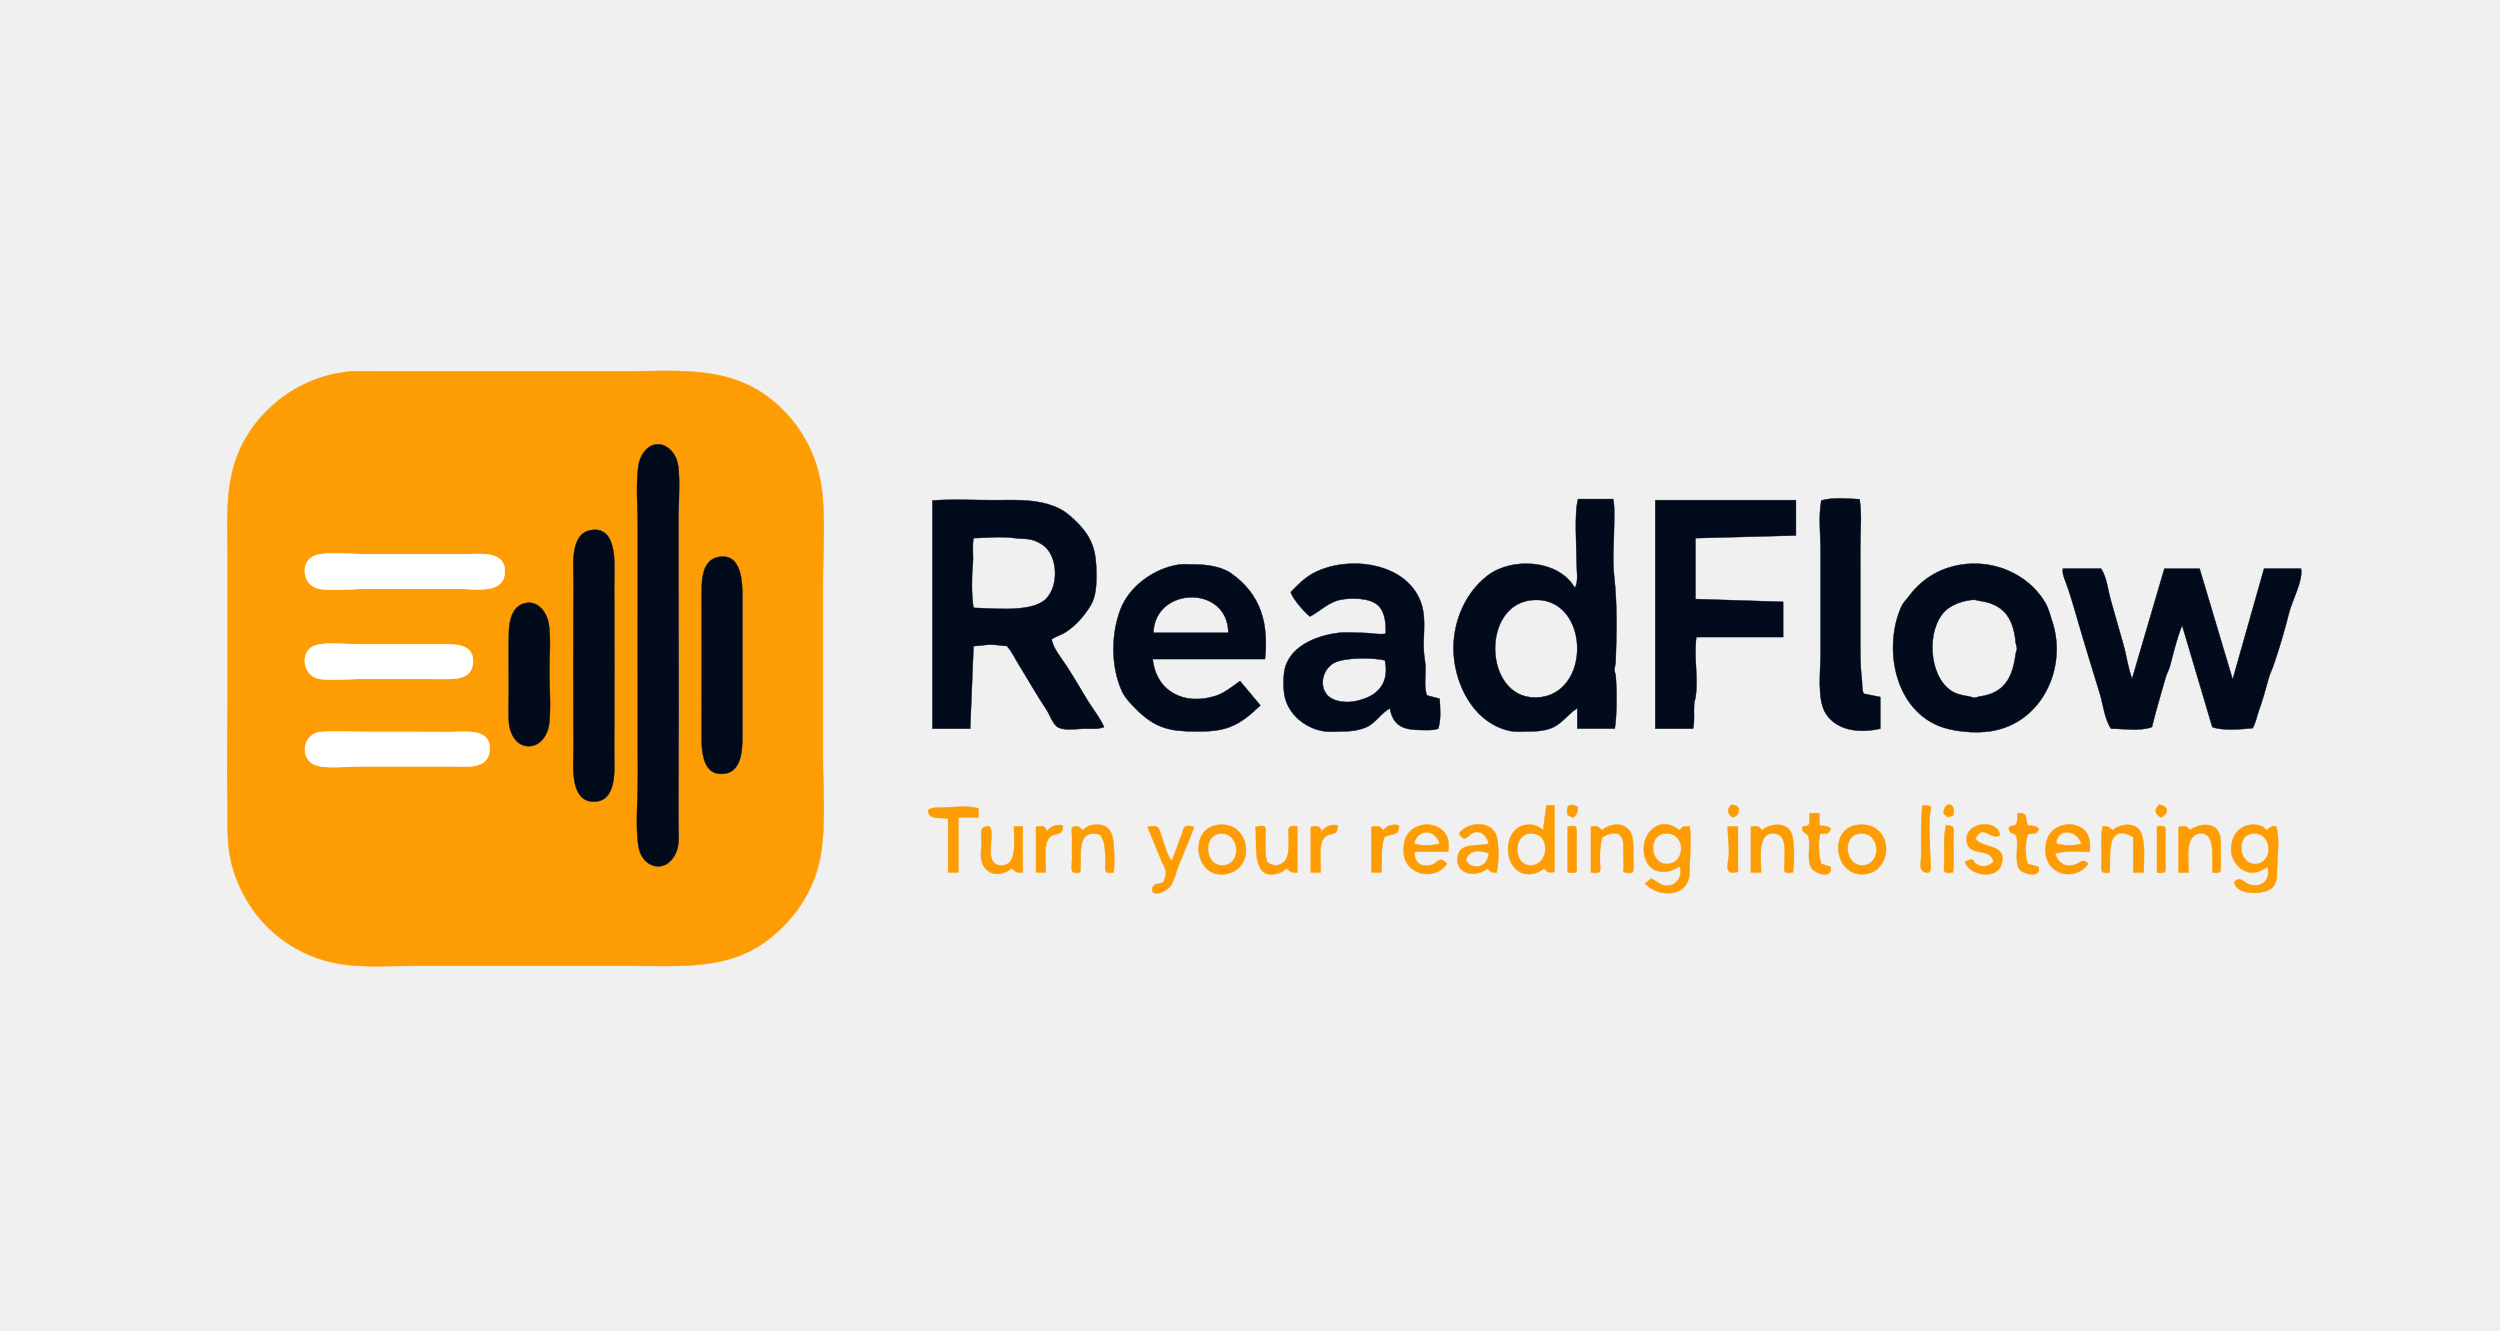
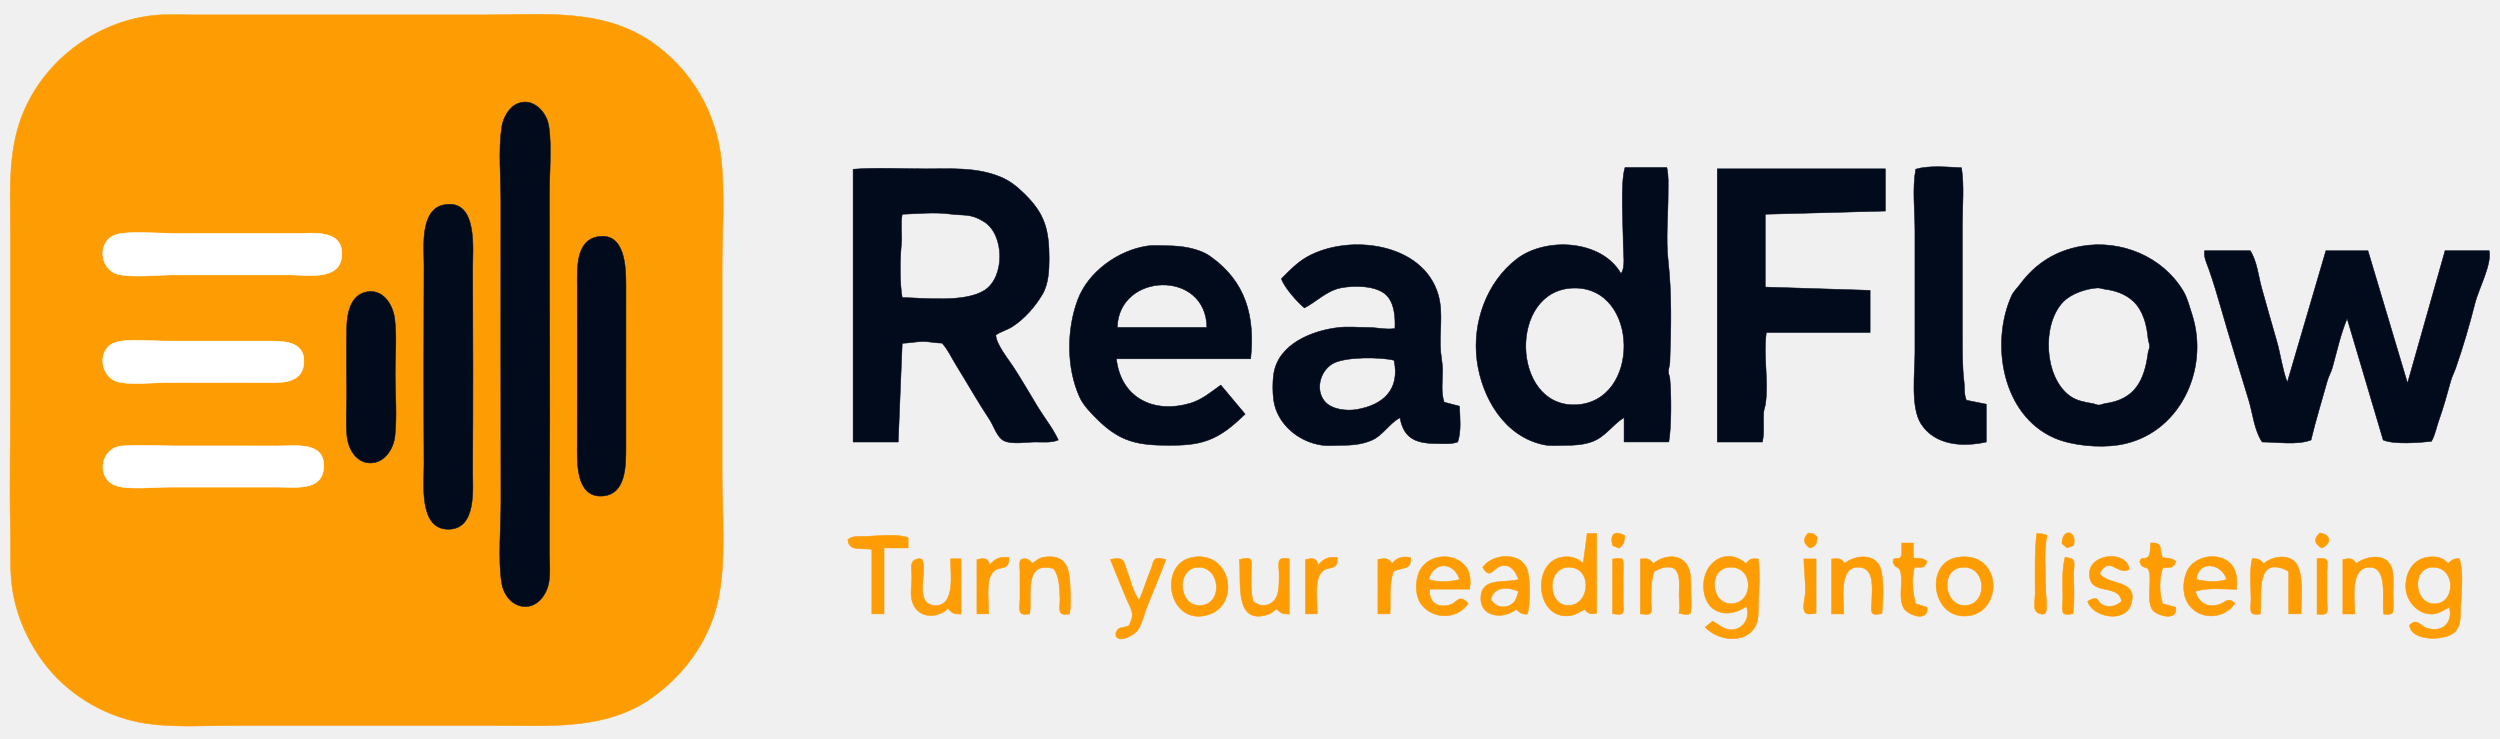
- <svg xmlns="http://www.w3.org/2000/svg" viewBox="0 0 1501 799" width="1501" height="799">
+ <svg xmlns="http://www.w3.org/2000/svg" viewBox="131.39 215.51 1255.55 370.88">
  <path d="M207.61 223.34C214.47 222.53 221.6 222.97 228.5 222.97C240.5 222.97 252.5 222.97 264.5 222.97C301.5 222.97 338.5 222.97 375.5 222.97C404.13 222.97 433.97 219.51 458.78 236.69C478.54 250.38 491.05 271.71 493.63 295.6C495.54 313.33 494.06 332.6 494.06 350.5C494.06 384.83 494.06 419.17 494.06 453.5C494.06 473.04 496.04 495.8 492.46 514.87C488.55 535.63 476.17 553.41 459.19 565.66C436 582.39 407.56 579.87 380.5 579.87C336.5 579.87 292.5 579.87 248.5 579.87C234.29 579.87 219.61 580.92 205.5 578.95C186.05 576.24 167.37 565.78 155.05 550.43C145.29 538.26 138.63 523.11 137.16 507.5C136.34 498.85 136.87 490.16 136.65 481.5C136.09 459.21 136.66 436.82 136.66 414.5C136.66 387.5 136.66 360.5 136.66 333.5C136.66 315.79 135.39 297.78 140.16 280.55C148.6 250.07 176.39 227.05 207.61 223.34ZM391.77 267.35C386.95 269.09 383.98 274.82 383.31 279.56C381.63 291.49 382.94 304.46 382.93 316.5C382.9 366.83 382.88 417.17 382.97 467.5C382.99 479.88 381.42 496.51 383.34 508.37C384.33 514.46 388.86 520.3 395.5 520.15C401.6 520.01 405.88 514.05 406.97 508.48C407.9 503.67 407.35 498.39 407.35 493.5C407.35 484.17 407.31 474.83 407.38 465.5C407.72 413.84 407.27 362.16 407.35 310.5C407.36 302.18 408.93 282.36 406.1 275.46C403.79 269.83 398.16 265.05 391.77 267.35ZM354.66 318.31C341.89 320.52 344.38 340.36 344.34 349.5C344.17 382.49 344.14 415.51 344.33 448.5C344.38 457.97 341.48 481.31 356.5 481.32C371.04 481.33 368.72 460.74 368.77 451.5C368.98 417.84 368.93 384.16 368.78 350.5C368.74 340.98 371.57 315.39 354.66 318.31ZM189.75 333.33C180.15 336.26 181.18 350.65 190.46 353.2C197.47 355.12 210.8 353.55 218.5 353.55C238.17 353.55 257.83 353.52 277.5 353.57C285.57 353.59 301.82 356.49 302.97 344.5C304.33 330.37 288.6 332.76 279.5 332.75C259.17 332.71 238.83 332.78 218.5 332.75C211.34 332.74 195.94 331.44 189.75 333.33ZM431.7 334.37C420.26 336.26 421.3 351.11 421.29 359.5C421.27 385.83 421.36 412.17 421.28 438.5C421.26 446.98 420.29 465.06 433.47 464.66C445.9 464.28 445.73 449.23 445.74 440.5C445.77 413.17 445.78 385.83 445.75 358.5C445.74 349.7 445.38 332.11 431.7 334.37ZM314.69 362.29C307.33 364.26 305.67 373.11 305.54 379.5C305.31 391.16 305.48 402.84 305.5 414.5C305.51 421.09 304.99 427.94 305.63 434.5C306.25 440.89 310.23 448.08 317.5 448.03C324.63 447.97 329.07 440.88 329.74 434.47C330.81 424.36 329.9 413.66 329.87 403.5C329.85 394.36 330.74 384.73 329.63 375.65C328.71 368.13 323.35 359.98 314.69 362.29ZM189.77 387.37C180 390.15 181.33 404.54 190.39 407.22C196.18 408.93 208.06 407.66 214.5 407.64C230.83 407.58 247.17 407.66 263.5 407.65C270.94 407.64 282.82 408.85 283.9 398.49C285.19 386.18 272.83 386.83 264.5 386.83C247.83 386.83 231.17 386.84 214.5 386.82C207.91 386.81 195.72 385.67 189.77 387.37ZM192.71 439.48C181.73 440.21 179.25 456.05 189.96 459.52C196.17 461.53 209.51 460.15 216.5 460.14C234.83 460.12 253.17 460.14 271.5 460.14C279.71 460.14 293.13 462.17 293.94 450.5C294.87 437.15 280.13 439.49 271.5 439.48C254.17 439.45 236.83 439.48 219.5 439.46C210.63 439.45 201.55 438.9 192.71 439.48ZM928.5 483.43C930.09 483.43 931.68 483.43 933.27 483.43C933.27 496.79 933.27 510.14 933.27 523.5C929.67 524.11 929.18 523.7 927.07 521.5C924.96 522.92 922.81 524.19 920.26 524.62C901.16 527.89 899.86 492.38 920.44 495.3C922.8 495.63 924.63 496.91 926.5 498.26C927.17 493.32 927.83 488.38 928.5 483.43ZM947.38 484.5C947.17 487.6 946.97 488.91 944.5 490.83C943.42 490.38 942.34 489.94 941.27 489.5C939.85 484.17 942.02 481.52 947.38 484.5ZM1039.5 483.21C1042.09 483.4 1042.57 483.44 1044.1 485.5C1043.7 488.67 1043.51 489.59 1040.5 490.77C1037.05 488.63 1036.66 486.15 1039.5 483.21ZM1159.5 484.47C1157.63 491.89 1158.83 504.53 1158.82 512.5C1158.82 515.19 1159.92 520.85 1158.66 523.23C1157.82 524.81 1158.7 522.57 1157.5 523.99C1151.41 523.52 1153.48 518.87 1153.48 513.5C1153.47 503.57 1153.16 493.37 1154.23 483.5C1156.46 483.63 1157.74 483.4 1159.5 484.47ZM1172.76 489.5C1171.67 489.89 1170.59 490.27 1169.5 490.66C1168.65 489.94 1167.79 489.22 1166.94 488.5C1167.12 480.26 1174.83 482.05 1172.76 489.5ZM1296.5 483.14C1302.08 483.96 1302.44 488.31 1297.5 490.76C1293.72 488.74 1293.21 486.05 1296.5 483.14ZM587.47 485.5C587.47 487.24 587.47 488.98 587.47 490.71C583.43 490.71 579.4 490.71 575.37 490.71C575.37 501.75 575.37 512.79 575.37 523.82C573.33 523.82 571.28 523.82 569.24 523.82C569.24 513.05 569.24 502.27 569.24 491.5C564.29 490.38 557.66 492.85 557.2 486.5C559.57 484.52 562.44 484.97 565.5 484.91C572.2 484.78 581.29 483.3 587.47 485.5ZM1086.5 488.22C1088.44 488.22 1090.38 488.22 1092.32 488.22C1092.32 490.72 1092.32 493.21 1092.32 495.71C1095.56 496.02 1096.92 495.57 1099.23 497.5C1097.86 501.32 1096.73 500.14 1092.84 500.5C1091.48 505.78 1091.86 513.46 1093.5 518.7C1095.4 519.3 1097.3 519.9 1099.21 520.5C1099.11 521.42 1099.38 522.43 1098.91 523.3C1096.82 527.17 1089.08 523.77 1087.52 520.98C1084.53 515.65 1087.33 508.25 1085.84 502.55C1085.04 499.48 1083.18 501.53 1081.98 497.5C1083.57 496.02 1080.88 497.34 1082.72 496.23C1083.75 495.61 1085.07 496.42 1085.91 495.29C1086.91 493.95 1086.27 489.92 1086.5 488.22ZM1211.5 488.15C1218.08 488.1 1215.49 490.61 1217.43 495.5C1220.55 496.1 1221.89 495.52 1224.12 497.5C1222.85 501.41 1221.27 500.12 1217.5 500.86C1215.78 506.29 1215.69 513.26 1217.5 518.71C1219.71 519.3 1221.92 519.9 1224.13 520.5C1224.04 521.4 1224.32 522.46 1223.86 523.3C1222 526.76 1214.39 524.33 1212.54 521.97C1209.26 517.79 1212.08 507.69 1210.73 502.56C1209.77 498.94 1207.39 502.18 1205.99 497.5C1206.34 497.16 1206.31 496.49 1206.72 496.23C1207.9 495.48 1209.45 496.27 1210.42 494.94C1211.55 493.39 1211.14 490.01 1211.5 488.15ZM638.12 495.5C638.29 503.77 632.27 498.05 628.97 504.54C626.75 508.9 627.95 518.77 627.91 523.8C625.95 523.8 623.98 523.8 622.02 523.8C622.02 514.7 622.02 505.6 622.02 496.5C625.64 495.8 627.35 495.44 628.5 499.24C631.03 495.84 634 494.93 638.12 495.5ZM668.5 523.94C667.22 523.94 665 524.46 664.08 523.27C663.05 521.96 663.82 518.11 663.75 516.5C663.51 511.51 663.66 505.13 660.5 501.11C645.09 496.82 649.94 515.33 648.5 523.88C647.19 523.91 644.97 524.46 643.99 523.27C642.94 521.99 643.64 518.08 643.64 516.5C643.64 511.83 643.64 507.17 643.64 502.5C643.65 501.05 643.08 497.96 644 496.73C645.09 495.26 644.1 497.22 645.5 496.04C648.27 496.28 648.4 496.95 650.02 498.5C651.76 497.03 653.22 495.71 655.56 495.36C667.68 493.53 668.62 501.98 668.88 511.5C668.99 515.63 669.26 519.92 668.5 523.94ZM730.57 495.36C750.14 492.17 754.69 520.28 737.2 524.54C717.78 529.28 712.88 498.25 730.57 495.36ZM803.1 495.5C803.31 503.72 797.27 498.1 794 504.56C791.81 508.87 792.97 518.83 792.96 523.81C790.99 523.81 789.01 523.81 787.03 523.81C787.03 514.71 787.03 505.6 787.03 496.5C790.74 495.78 792.4 495.45 793.5 499.34C796.1 495.94 798.91 494.95 803.1 495.5ZM839.91 495.5C840.02 502.13 836.59 499.91 831.18 502.5C828.89 509.3 829.82 516.72 829.5 523.8C827.47 523.8 825.44 523.8 823.4 523.8C823.4 514.68 823.4 505.55 823.4 496.42C826.96 495.97 828.53 495.55 830.53 498.5C833.15 495.29 835.89 494.87 839.91 495.5ZM869.5 511.39C862.83 511.39 856.17 511.39 849.5 511.39C848.6 518.32 854.04 521.38 860.45 518.96C861.95 518.4 863.09 516.55 864.64 516.3C866.34 516.04 867.7 517.49 868.78 518.5C863.36 526.9 850.61 526.79 844.9 518.6C842.1 514.59 842.18 507.85 843.83 503.43C847.55 493.51 862.66 492.02 868.26 501.24C869.99 504.1 869.97 508.25 869.5 511.39ZM898.5 523.97C895.19 523.92 894.86 523.3 892.94 521.5C886.61 526.67 874.68 525.75 875.08 515.5C875.49 505.13 887.49 508.56 894.04 506.5C892.76 503.19 890.81 499.38 886.53 499.52C881.16 499.69 880.38 507.42 876 500.5C880.56 493.76 894.03 492.42 898 500.57C900.21 505.11 899.93 519.26 898.5 523.97ZM974.55 523.5C975.31 520.22 974.68 517.79 974.66 514.5C974.62 508.67 976.53 497.98 966.32 500.71C964.86 501.1 963.53 501.84 962.19 502.5C960.45 507.27 960.6 512.45 960.58 517.5C960.57 518.83 961.29 522.71 960.15 523.61C959.05 524.49 956.45 523.86 955.2 523.81C955.2 514.61 955.2 505.41 955.2 496.21C959.61 495.99 959.13 495.95 961.81 498.5C966.82 494.17 975.91 493.22 979.24 500.3C980.9 503.83 980.5 508.66 980.62 512.5C980.67 514.14 981.12 522.9 980.17 523.64C978.81 524.69 976 523.73 974.55 523.5ZM1008.21 498.5C1010.8 496.08 1010.21 495.97 1014.5 496.25C1015.37 503.69 1014.82 511.63 1014.51 519.14C1014.37 522.56 1014.7 526.45 1013.16 529.61C1008.37 539.44 993.96 537.32 987.75 530.5C989 529.49 990.25 528.47 991.5 527.46C994.36 528.95 997.06 531.69 1000.52 531.77C1007.1 531.93 1010.49 525.49 1008.5 520.05C998.75 526.76 987.5 523.44 986.93 510.5C986.4 498.3 998.04 489.77 1008.21 498.5ZM1076.5 523.73C1075.26 523.82 1072.98 524.5 1071.86 523.6C1070.74 522.7 1071.43 518.81 1071.43 517.5C1071.45 512.31 1073.1 501.68 1066.05 500.5C1054.35 498.54 1057.45 516.81 1057.39 523.84C1055.34 523.84 1053.3 523.84 1051.25 523.84C1051.25 514.64 1051.25 505.44 1051.25 496.24C1054.76 496 1056.2 495.75 1057.79 498.5C1062.62 494.36 1073.03 493.09 1075.74 500.69C1077.7 506.16 1077.17 517.98 1076.5 523.73ZM1114.7 495.4C1120.31 494.59 1125.57 495.66 1129.23 500.25C1135.73 508.39 1131.92 522.51 1121.22 524.58C1101.57 528.39 1097.17 497.94 1114.7 495.4ZM1168.5 495.31C1169.62 495.65 1172 495.77 1172.63 496.78C1173.5 498.15 1172.82 501.9 1172.82 503.5C1172.83 510.17 1173.4 517.2 1172.5 523.78C1171.28 523.85 1168.92 524.47 1167.85 523.62C1166.62 522.65 1167.39 517.96 1167.4 516.5C1167.43 509.66 1166.78 501.93 1168.5 495.31ZM1200.71 501.5C1194.79 504.75 1190.9 494.17 1185.89 503.5C1190.22 509.97 1205.64 506.06 1201.6 519.16C1198.69 528.57 1182.32 525.62 1179.86 517.5C1181.13 516.84 1182.74 515.67 1184.28 516.27C1185.12 516.61 1185.42 517.83 1186.11 518.39C1189.48 521.15 1194.05 520.3 1196.89 517.5C1195.45 508.02 1180.53 515.37 1180.75 503.5C1180.94 493.17 1199.82 491.84 1200.71 501.5ZM1254.69 511.5C1247.63 511.41 1240.81 510.5 1233.88 512.5C1235.6 518 1239.61 520.86 1245.52 519.2C1249.52 518.08 1250.01 515.03 1253.83 518.5C1248.8 526.24 1236.77 527.22 1230.93 519.55C1227.38 514.9 1227.42 508.15 1229.48 502.95C1232.84 494.47 1246.37 492.11 1252.21 499.27C1255.07 502.79 1254.93 507.22 1254.69 511.5ZM1287.03 523.81C1284.96 523.81 1282.89 523.81 1280.81 523.81C1280.81 516.71 1280.81 509.6 1280.81 502.5C1279.5 501.84 1278.12 501.08 1276.68 500.68C1263.69 497.08 1267.8 517.28 1266.5 523.94C1265.27 523.93 1263.05 524.4 1262.2 523.26C1261.23 521.96 1261.91 518.07 1261.9 516.5C1261.89 509.92 1260.97 502.35 1262.5 496.03C1266.52 496.07 1265.9 496.65 1268.41 498.5C1273.17 494.3 1283.15 493.25 1285.76 500.69C1288.22 507.7 1287.04 516.5 1287.03 523.81ZM1328.5 523.94C1327.38 517.82 1331.11 500.37 1321.51 500.39C1311.28 500.42 1314.07 517.04 1314.04 523.88C1312.04 523.88 1310.03 523.88 1308.02 523.88C1308.02 514.76 1308.02 505.63 1308.02 496.5C1311.45 495.87 1313 495.67 1314.71 498.5C1319.76 494.74 1329.95 492.88 1332.6 500.8C1333.83 504.48 1333.25 509.64 1333.27 513.5C1333.27 515.11 1333.72 522.28 1332.94 523.27C1332.02 524.43 1329.78 523.94 1328.5 523.94ZM1360.84 498.5C1362.83 496.79 1363.18 496.08 1366.5 496.02C1368.92 502.95 1367.3 514.85 1367.11 522.5C1367.02 526.08 1367.06 530.12 1364.33 532.84C1359.55 537.59 1342.09 537.76 1341.5 529.41C1342.51 528.75 1343.11 527.87 1344.48 527.91C1346.28 527.96 1348.01 530.09 1349.72 530.76C1354.77 532.75 1360.59 531.24 1361.75 525.35C1362.11 523.51 1361.84 522.28 1361.56 520.5C1358.93 521.7 1356.5 523.6 1353.47 523.87C1345.97 524.53 1339.8 517.53 1339.6 510.5C1339.35 501.85 1344.46 494.84 1353.5 495.16C1356.61 495.27 1358.86 496.15 1360.84 498.5ZM593.5 496.04C594.63 497.44 593.83 495.27 594.59 496.79C597.29 502.18 590.3 518.8 600.62 519.59C611.48 520.42 608.69 503.12 608.76 496.15C610.52 496.15 612.28 496.15 614.04 496.15C614.04 505.41 614.04 514.67 614.04 523.93C610.22 523.95 609.66 523.5 607.5 521.1C602.55 525.91 593.65 526.37 590.18 519.3C588.21 515.27 589.12 510.77 589.31 506.5C589.55 501.05 587.26 496.49 593.5 496.04ZM703.5 516.94C705.79 511.77 707.3 506.26 709.54 501.06C710.07 499.81 710.44 496.93 711.69 496.24C713.17 495.43 715.45 496.22 716.92 496.5C714.02 504.42 710.65 512.18 707.53 520.02C706.02 523.82 705.21 528.06 703.07 531.6C701.6 534.05 694.33 538.49 692.04 535.29C691.42 534.43 692.11 534.46 691.73 533.5C693.23 529.74 694.68 531.33 698.5 529.66C699.04 528.09 700.02 526.19 700.04 524.5C700.07 521.7 698.18 518.86 697.15 516.35C694.46 509.74 691.65 503.14 689.04 496.5C690.81 496.17 693.16 495.49 694.86 496.64C696.33 497.64 696.77 500.54 697.39 502.12C699.23 506.83 700.38 513.01 703.5 516.94ZM760.75 517.5C762.92 519.09 764.92 520.06 767.7 519.31C774.5 517.46 773.69 509.11 773.79 503.5C773.81 501.92 773.1 498.03 774.11 496.73C775.04 495.53 777.6 496.07 778.9 496.08C778.9 505.36 778.9 514.64 778.9 523.92C775.32 523.93 774.75 523.49 772.5 521.32C770.92 522.63 769.69 523.69 767.69 524.29C750.55 529.39 755.11 505.96 753.76 496.5C755.15 496.27 757.9 495.33 759.22 496.31C760.49 497.26 759.78 501.08 759.78 502.5C759.78 507.4 759.38 512.78 760.75 517.5ZM941.26 496.28C942.52 496.19 945.01 495.48 946.15 496.39C947.01 497.07 946.59 504.08 946.58 505.5C946.57 509.83 946.62 514.17 946.6 518.5C946.6 519.66 947.15 522.79 946.14 523.59C945.01 524.49 942.52 523.81 941.26 523.74C941.26 514.58 941.26 505.43 941.26 496.28ZM1043.46 496.22C1043.46 505.32 1043.46 514.41 1043.46 523.5C1041.89 523.7 1038.5 524.63 1037.59 522.5C1036.6 520.17 1037.91 515.94 1038.03 513.5C1038.32 507.7 1037.35 502.01 1037.31 496.22C1039.36 496.22 1041.41 496.22 1043.46 496.22ZM1295.06 496.05C1296.33 496.05 1298.91 495.51 1299.81 496.73C1300.65 497.88 1300.05 501.13 1300.05 502.5C1300.04 507.5 1300.06 512.5 1300.06 517.5C1300.06 518.87 1300.66 522.12 1299.82 523.27C1298.92 524.49 1296.34 523.96 1295.06 523.96C1295.06 514.66 1295.06 505.35 1295.06 496.05ZM732.68 500.43C721.73 501.25 723.25 521.15 735.12 519.52C745.93 518.05 744.08 499.58 732.68 500.43ZM864.45 506.5C861.51 497.57 851.53 497.2 848.87 506.5C853.52 508.04 859.73 507.84 864.45 506.5ZM918.66 500.43C908.05 501.1 908.52 520.07 919.39 519.58C930.43 519.07 931.18 499.64 918.66 500.43ZM999.7 500.43C988.91 501.31 990.69 519.57 1001.44 518.69C1012.54 517.77 1012.18 499.4 999.7 500.43ZM1116.73 500.44C1105.32 501.4 1107.7 520.87 1119.18 519.54C1129.91 518.29 1129.04 499.4 1116.73 500.44ZM1249.65 506.5C1247.07 497.95 1234.99 496.96 1234.53 506.5C1239 507.74 1245.31 508.05 1249.65 506.5ZM1352.64 500.43C1342.03 501.13 1343.89 520.43 1355.39 518.64C1365.01 517.14 1364.42 499.65 1352.64 500.43ZM894.05 512.5C888.85 510.14 881.64 510.02 880.12 516.5C882.32 520.64 888.04 521.7 891.6 518.08C892.98 516.68 893.39 514.29 894.05 512.5Z" fill="#fe9c03" fill-rule="evenodd" stroke="#fe9c03" stroke-width="0.25" stroke-linejoin="round" />
  <path d="M391.77 267.35C398.16 265.05 403.79 269.83 406.1 275.46C408.93 282.36 407.36 302.18 407.35 310.5C407.27 362.16 407.72 413.84 407.38 465.5C407.31 474.83 407.35 484.17 407.35 493.5C407.35 498.39 407.9 503.67 406.97 508.48C405.88 514.05 401.6 520.01 395.5 520.15C388.86 520.3 384.33 514.46 383.34 508.37C381.42 496.51 382.99 479.88 382.97 467.5C382.88 417.17 382.9 366.83 382.93 316.5C382.94 304.46 381.63 291.49 383.31 279.56C383.98 274.82 386.95 269.09 391.77 267.35ZM631.5 383.78C631.77 388.55 637.73 395.8 640.48 400.03C644.71 406.53 648.56 413.29 652.59 419.9C655.94 425.4 660.25 430.69 662.89 436.5C659.37 437.95 655.41 437.5 651.5 437.5C646.95 437.5 639.88 438.83 635.71 436.93C632.16 435.32 630.36 429.2 628.33 426.15C622.43 417.3 617.2 407.94 611.58 398.91C609.2 395.09 607.56 391.18 604.5 387.84C601.19 387.84 597.69 386.94 594.52 387.03C591.38 387.13 587.86 387.82 584.5 387.93C583.83 404.45 583.17 420.98 582.5 437.5C574.95 437.5 567.4 437.5 559.84 437.5C559.84 391.83 559.84 346.17 559.84 300.5C571.94 299.57 584.36 300.3 596.5 300.3C609.18 300.3 621.4 299.42 633.34 304.14C638.39 306.14 641.95 309.02 645.76 312.73C656.22 322.93 658.3 330.94 658.3 345.5C658.3 351.24 657.96 358.27 654.9 363.37C651.18 369.59 646.09 375.45 639.96 379.47C637.28 381.23 634.07 381.99 631.5 383.78ZM947.5 299.63C954.5 299.63 961.5 299.63 968.5 299.63C969.47 303.8 969.17 308.16 969.17 312.5C969.17 323.6 967.96 335.45 969.19 346.47C971.04 363.02 970.63 380.76 970.03 397.5C969.97 399.15 969.27 400.8 969.31 402.37C969.34 403.36 969.92 404.47 970.02 405.5C970.79 413.38 970.86 429.9 969.5 437.45C962.01 437.45 954.52 437.45 947.03 437.45C947.03 433.37 947.03 429.29 947.03 425.21C941.15 428.79 937.67 435.01 930.81 437.4C926.39 438.95 922.14 439.17 917.5 439.17C913.96 439.17 910.11 439.59 906.64 438.86C886.82 434.7 875.53 415.04 873.14 396.47C870.71 377.65 877.93 357.3 893.08 345.62C907.63 334.4 935.77 335.87 945.5 352.93C947.85 349.6 946.61 342.76 946.61 338.5C946.61 329.04 945.06 307.51 947.5 299.63ZM1078.27 300.3C1078.27 307.37 1078.27 314.43 1078.27 321.5C1058.16 322.04 1038.05 322.57 1017.94 323.11C1017.94 335.3 1017.94 347.49 1017.94 359.68C1035.5 360.23 1053.05 360.78 1070.6 361.33C1070.6 368.38 1070.6 375.43 1070.6 382.48C1053.23 382.48 1035.87 382.48 1018.5 382.48C1016.82 394.31 1019.76 406.68 1018.04 418.48C1017.83 419.9 1017.28 421.03 1017.17 422.5C1016.79 427.56 1017.6 432.56 1016.5 437.5C1008.95 437.5 1001.4 437.5 993.84 437.5C993.84 391.77 993.84 346.04 993.84 300.3C1021.99 300.3 1050.13 300.3 1078.27 300.3ZM1093.5 300.48C1100.43 298.47 1109.22 299.43 1116.5 299.74C1117.94 308.99 1116.93 319.1 1116.93 328.5C1116.93 346.5 1116.9 364.5 1116.94 382.5C1116.96 390.9 1116.81 399.28 1117.81 407.54C1118.21 410.77 1117.65 413.4 1118.95 416.5C1122.28 417.17 1125.61 417.83 1128.94 418.5C1128.94 424.83 1128.94 431.17 1128.94 437.5C1117.3 440.09 1103.18 439.32 1096.17 428.35C1090.78 419.91 1093.11 402.38 1093.11 392.5C1093.11 372.17 1093.11 351.83 1093.11 331.5C1093.11 321.51 1091.72 310.3 1093.5 300.48ZM354.66 318.31C371.57 315.39 368.74 340.98 368.78 350.5C368.93 384.16 368.98 417.84 368.77 451.5C368.72 460.74 371.04 481.33 356.5 481.32C341.48 481.31 344.38 457.97 344.33 448.5C344.14 415.51 344.17 382.49 344.34 349.5C344.38 340.36 341.89 320.52 354.66 318.31ZM584.5 364.93C595.91 365.2 616.02 367.53 625.81 361.31C636.18 354.73 635.96 333.33 625.59 326.87C618.79 322.62 615.78 323.95 608.52 323C600.29 321.92 592.73 322.9 584.5 323.11C583.6 328.16 584.55 333.38 584.06 338.5C583.36 345.8 583.22 357.71 584.5 364.93ZM431.7 334.37C445.38 332.11 445.74 349.7 445.75 358.5C445.78 385.83 445.77 413.17 445.74 440.5C445.73 449.23 445.9 464.28 433.47 464.66C420.29 465.06 421.26 446.98 421.28 438.5C421.36 412.17 421.27 385.83 421.29 359.5C421.3 351.11 420.26 336.26 431.7 334.37ZM759.5 395.71C737.02 395.71 714.55 395.71 692.07 395.71C694.34 415.64 711.22 423.51 729.41 417.95C735.14 416.2 739.74 412.29 744.5 408.89C748.58 413.76 752.65 418.63 756.73 423.5C751.09 428.85 745.61 433.81 738.2 436.56C731.81 438.93 725.22 439.17 718.5 439.17C702.63 439.17 693.86 437.39 682.43 426.06C679.22 422.87 675.49 419.11 673.59 414.93C666.93 400.26 667.03 381.11 672.63 366.11C677.91 351.95 692.98 341.24 707.54 339.04C710.75 338.55 714.26 338.93 717.5 338.93C724.46 338.93 733.35 340.1 739.26 344.29C757.19 357.01 761.73 374.39 759.5 395.71ZM856.7 417.5C859.26 418.17 861.81 418.83 864.36 419.5C864.63 425.33 865.32 432.05 863.5 437.5C860.29 438.64 856.9 438.3 853.5 438.3C843.27 438.3 836.44 436.34 834.5 425.32C829.08 428.11 825.99 434.2 820.23 436.66C815.16 438.83 809.93 439.17 804.5 439.17C801.57 439.17 798.41 439.5 795.5 439.12C783.77 437.6 772.73 428.55 771.03 416.48C770.49 412.65 770.48 407.35 771.03 403.52C773.22 388.28 790.29 381.55 803.5 380C808.36 379.43 813.6 379.97 818.5 379.97C823.09 379.97 827.48 381.2 831.94 380.5C832.17 375.15 831.81 367.88 827.7 363.78C822.63 358.71 811.02 358.83 804.65 360.13C797.59 361.58 792.6 366.98 786.5 370.17C783.01 367.32 776.21 359.65 774.93 355.5C778.96 351.42 782.9 347.29 787.93 344.47C808.82 332.77 846.31 337.36 853.76 363.72C856.39 373.04 854.07 382.94 854.98 392.5C855.27 395.58 855.89 398.31 855.89 401.5C855.89 406.62 854.99 412.66 856.7 417.5ZM1176.66 339.16C1196.47 335.69 1217.43 344.28 1227.86 361.66C1229.96 365.16 1230.98 369.45 1232.23 373.28C1241.31 401.12 1225.87 434.18 1195.45 438.98C1185.81 440.5 1172.03 439.38 1163.06 435.43C1136.88 423.92 1130.92 388 1141.62 364.1C1142.59 361.92 1144.47 360.2 1145.87 358.32C1153.64 347.84 1163.78 341.42 1176.66 339.16ZM1261.5 341.41C1264.95 346.75 1265.57 354.17 1267.28 360.26C1269.75 369.06 1272.24 377.92 1274.79 386.7C1276.78 393.53 1277.58 400.84 1280.11 407.5C1286.57 385.47 1293.04 363.45 1299.5 341.42C1306.54 341.42 1313.59 341.42 1320.63 341.42C1327.25 363.59 1333.88 385.76 1340.5 407.93C1346.78 385.75 1353.07 363.57 1359.35 341.39C1366.73 341.39 1374.12 341.39 1381.5 341.39C1382.94 348.32 1376.21 360.53 1374.4 367.75C1371.67 378.59 1368.42 389.69 1364.74 400.27C1363.99 402.43 1362.85 404.52 1362.25 406.71C1360.39 413.47 1358.57 420.09 1356.21 426.71C1354.93 430.28 1354.42 433.84 1352.5 437.17C1346.34 437.84 1333.75 438.84 1328.27 436.5C1322.24 416.17 1316.2 395.83 1310.17 375.5C1306.8 383.57 1305.07 391.9 1302.73 400.27C1302.12 402.47 1300.85 404.52 1300.25 406.71C1297.52 416.62 1294.4 426.53 1292.03 436.5C1285.06 439.17 1275.03 437.5 1267.5 437.5C1263.62 431.93 1262.78 423.24 1260.8 416.65C1256.08 401.02 1251.15 385.47 1246.69 369.77C1244.9 363.48 1242.9 356.89 1240.74 350.73C1239.66 347.66 1238.03 344.61 1238.59 341.41C1246.23 341.41 1253.86 341.41 1261.5 341.41ZM737.5 379.95C737.17 350.83 693.28 352.19 692.5 379.95C707.5 379.95 722.5 379.95 737.5 379.95ZM921.63 360.18C888.82 360.99 890.31 419.65 922.38 418.8C955.7 417.92 954.89 359.35 921.63 360.18ZM1184.63 360.12C1179.06 360.5 1171.61 362.93 1167.58 367.1C1156.65 378.41 1157.94 405.13 1171.06 414.45C1174.49 416.88 1178.5 417.49 1182.46 418.19C1183.48 418.36 1184.44 418.95 1185.49 418.94C1186.5 418.94 1187.52 418.32 1188.53 418.19C1203.74 416.14 1208.36 406.57 1210.22 392.55C1210.36 391.49 1210.95 390.57 1210.95 389.5C1210.96 388.17 1210.3 386.84 1210.18 385.5C1209.59 378.98 1207.8 371.52 1202.74 366.79C1198.78 363.09 1193.68 361.44 1188.54 360.76C1187.15 360.57 1186.06 360.02 1184.63 360.12ZM314.69 362.29C323.35 359.98 328.71 368.13 329.63 375.65C330.74 384.73 329.85 394.36 329.87 403.5C329.9 413.66 330.81 424.36 329.74 434.47C329.07 440.88 324.63 447.97 317.5 448.03C310.23 448.08 306.25 440.89 305.63 434.5C304.99 427.94 305.51 421.09 305.5 414.5C305.48 402.84 305.31 391.16 305.54 379.5C305.67 373.11 307.33 364.26 314.69 362.29ZM831.5 396.46C824.69 394.75 806.85 394.58 800.68 398.17C794.55 401.74 791.8 410.92 796.56 416.92C800.03 421.28 807.81 422 812.64 421.18C826.11 418.89 834.58 411.22 831.5 396.46Z" fill="#020b1c" fill-rule="evenodd" stroke="#020b1c" stroke-width="0.25" stroke-linejoin="round" />
  <path d="M189.75 333.33C195.94 331.44 211.34 332.74 218.5 332.75C238.83 332.78 259.17 332.71 279.5 332.75C288.6 332.76 304.33 330.37 302.97 344.5C301.82 356.49 285.57 353.59 277.5 353.57C257.83 353.52 238.17 353.55 218.5 353.55C210.8 353.55 197.47 355.12 190.46 353.2C181.18 350.65 180.15 336.26 189.75 333.33ZM189.77 387.37C195.72 385.67 207.91 386.81 214.5 386.82C231.17 386.84 247.83 386.83 264.5 386.83C272.83 386.83 285.19 386.18 283.9 398.49C282.82 408.85 270.94 407.64 263.5 407.65C247.17 407.66 230.83 407.58 214.5 407.64C208.06 407.66 196.18 408.93 190.39 407.22C181.33 404.54 180 390.15 189.77 387.37ZM192.71 439.48C201.55 438.9 210.63 439.45 219.5 439.46C236.83 439.48 254.17 439.45 271.5 439.48C280.13 439.49 294.87 437.15 293.94 450.5C293.13 462.17 279.71 460.14 271.5 460.14C253.17 460.14 234.83 460.12 216.5 460.14C209.51 460.15 196.17 461.53 189.96 459.52C179.25 456.05 181.73 440.21 192.71 439.48Z" fill="#ffffff" fill-rule="evenodd" stroke="#ffffff" stroke-width="0.25" stroke-linejoin="round" />
</svg>
